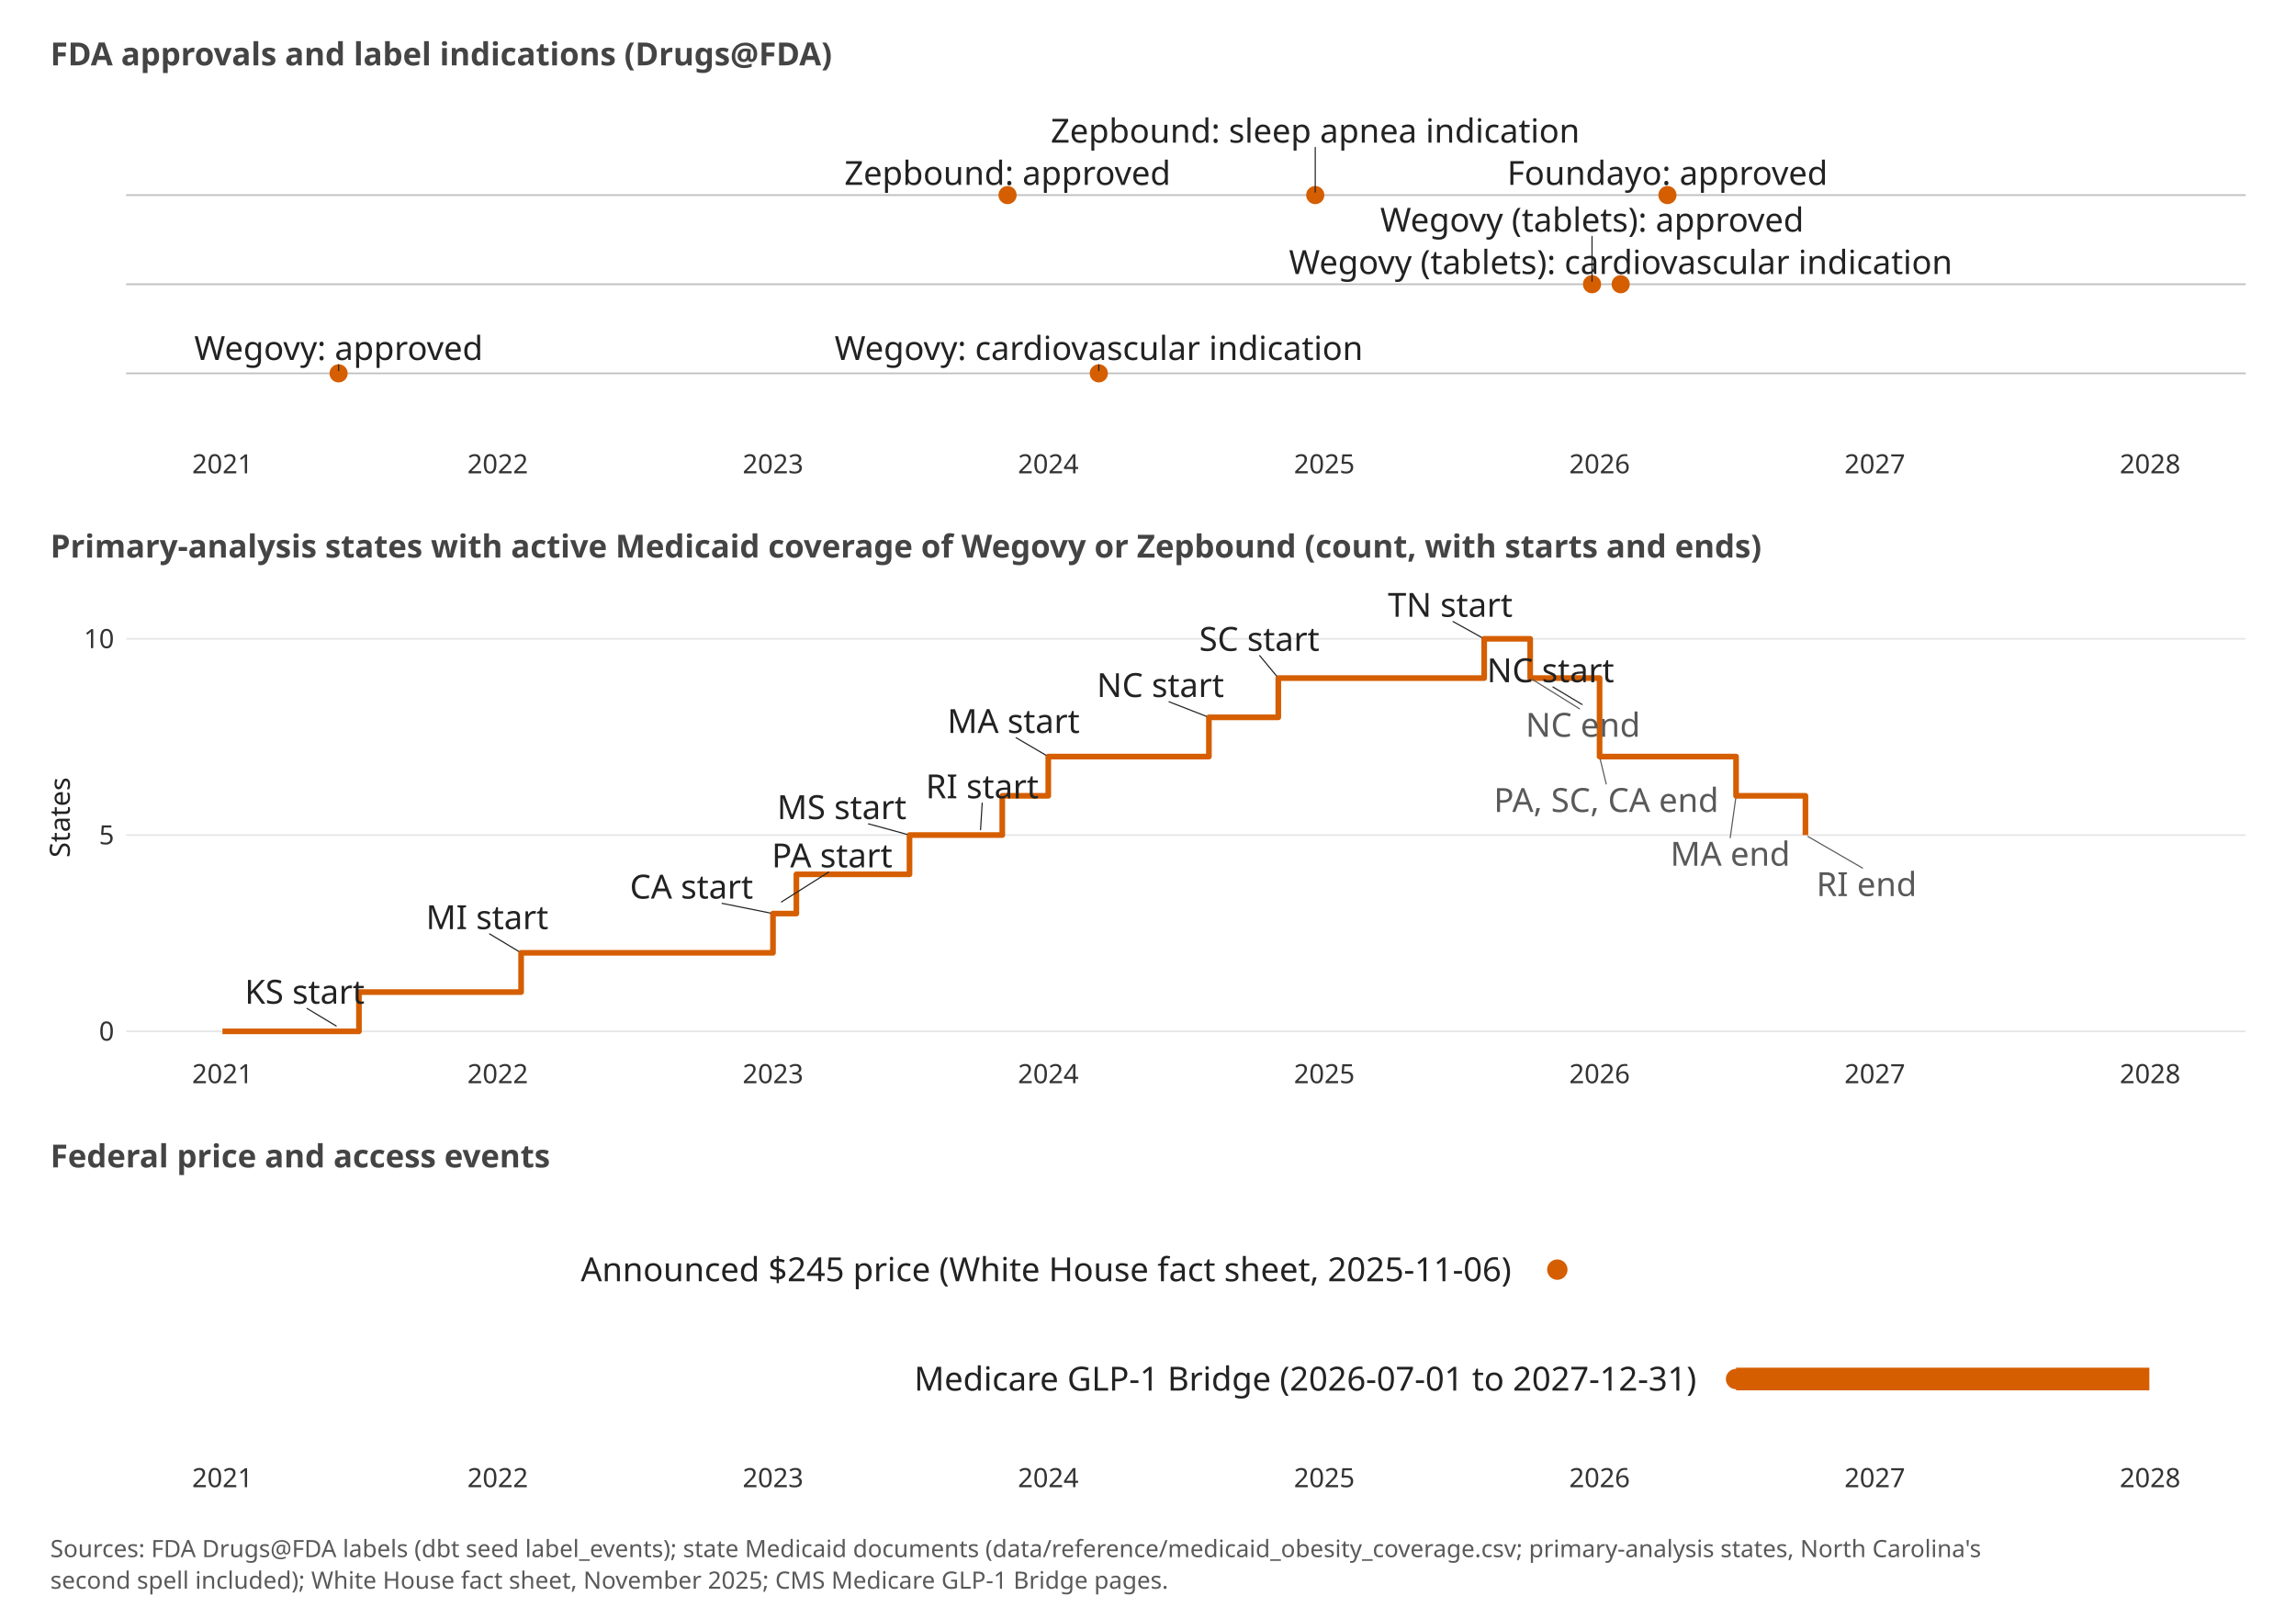
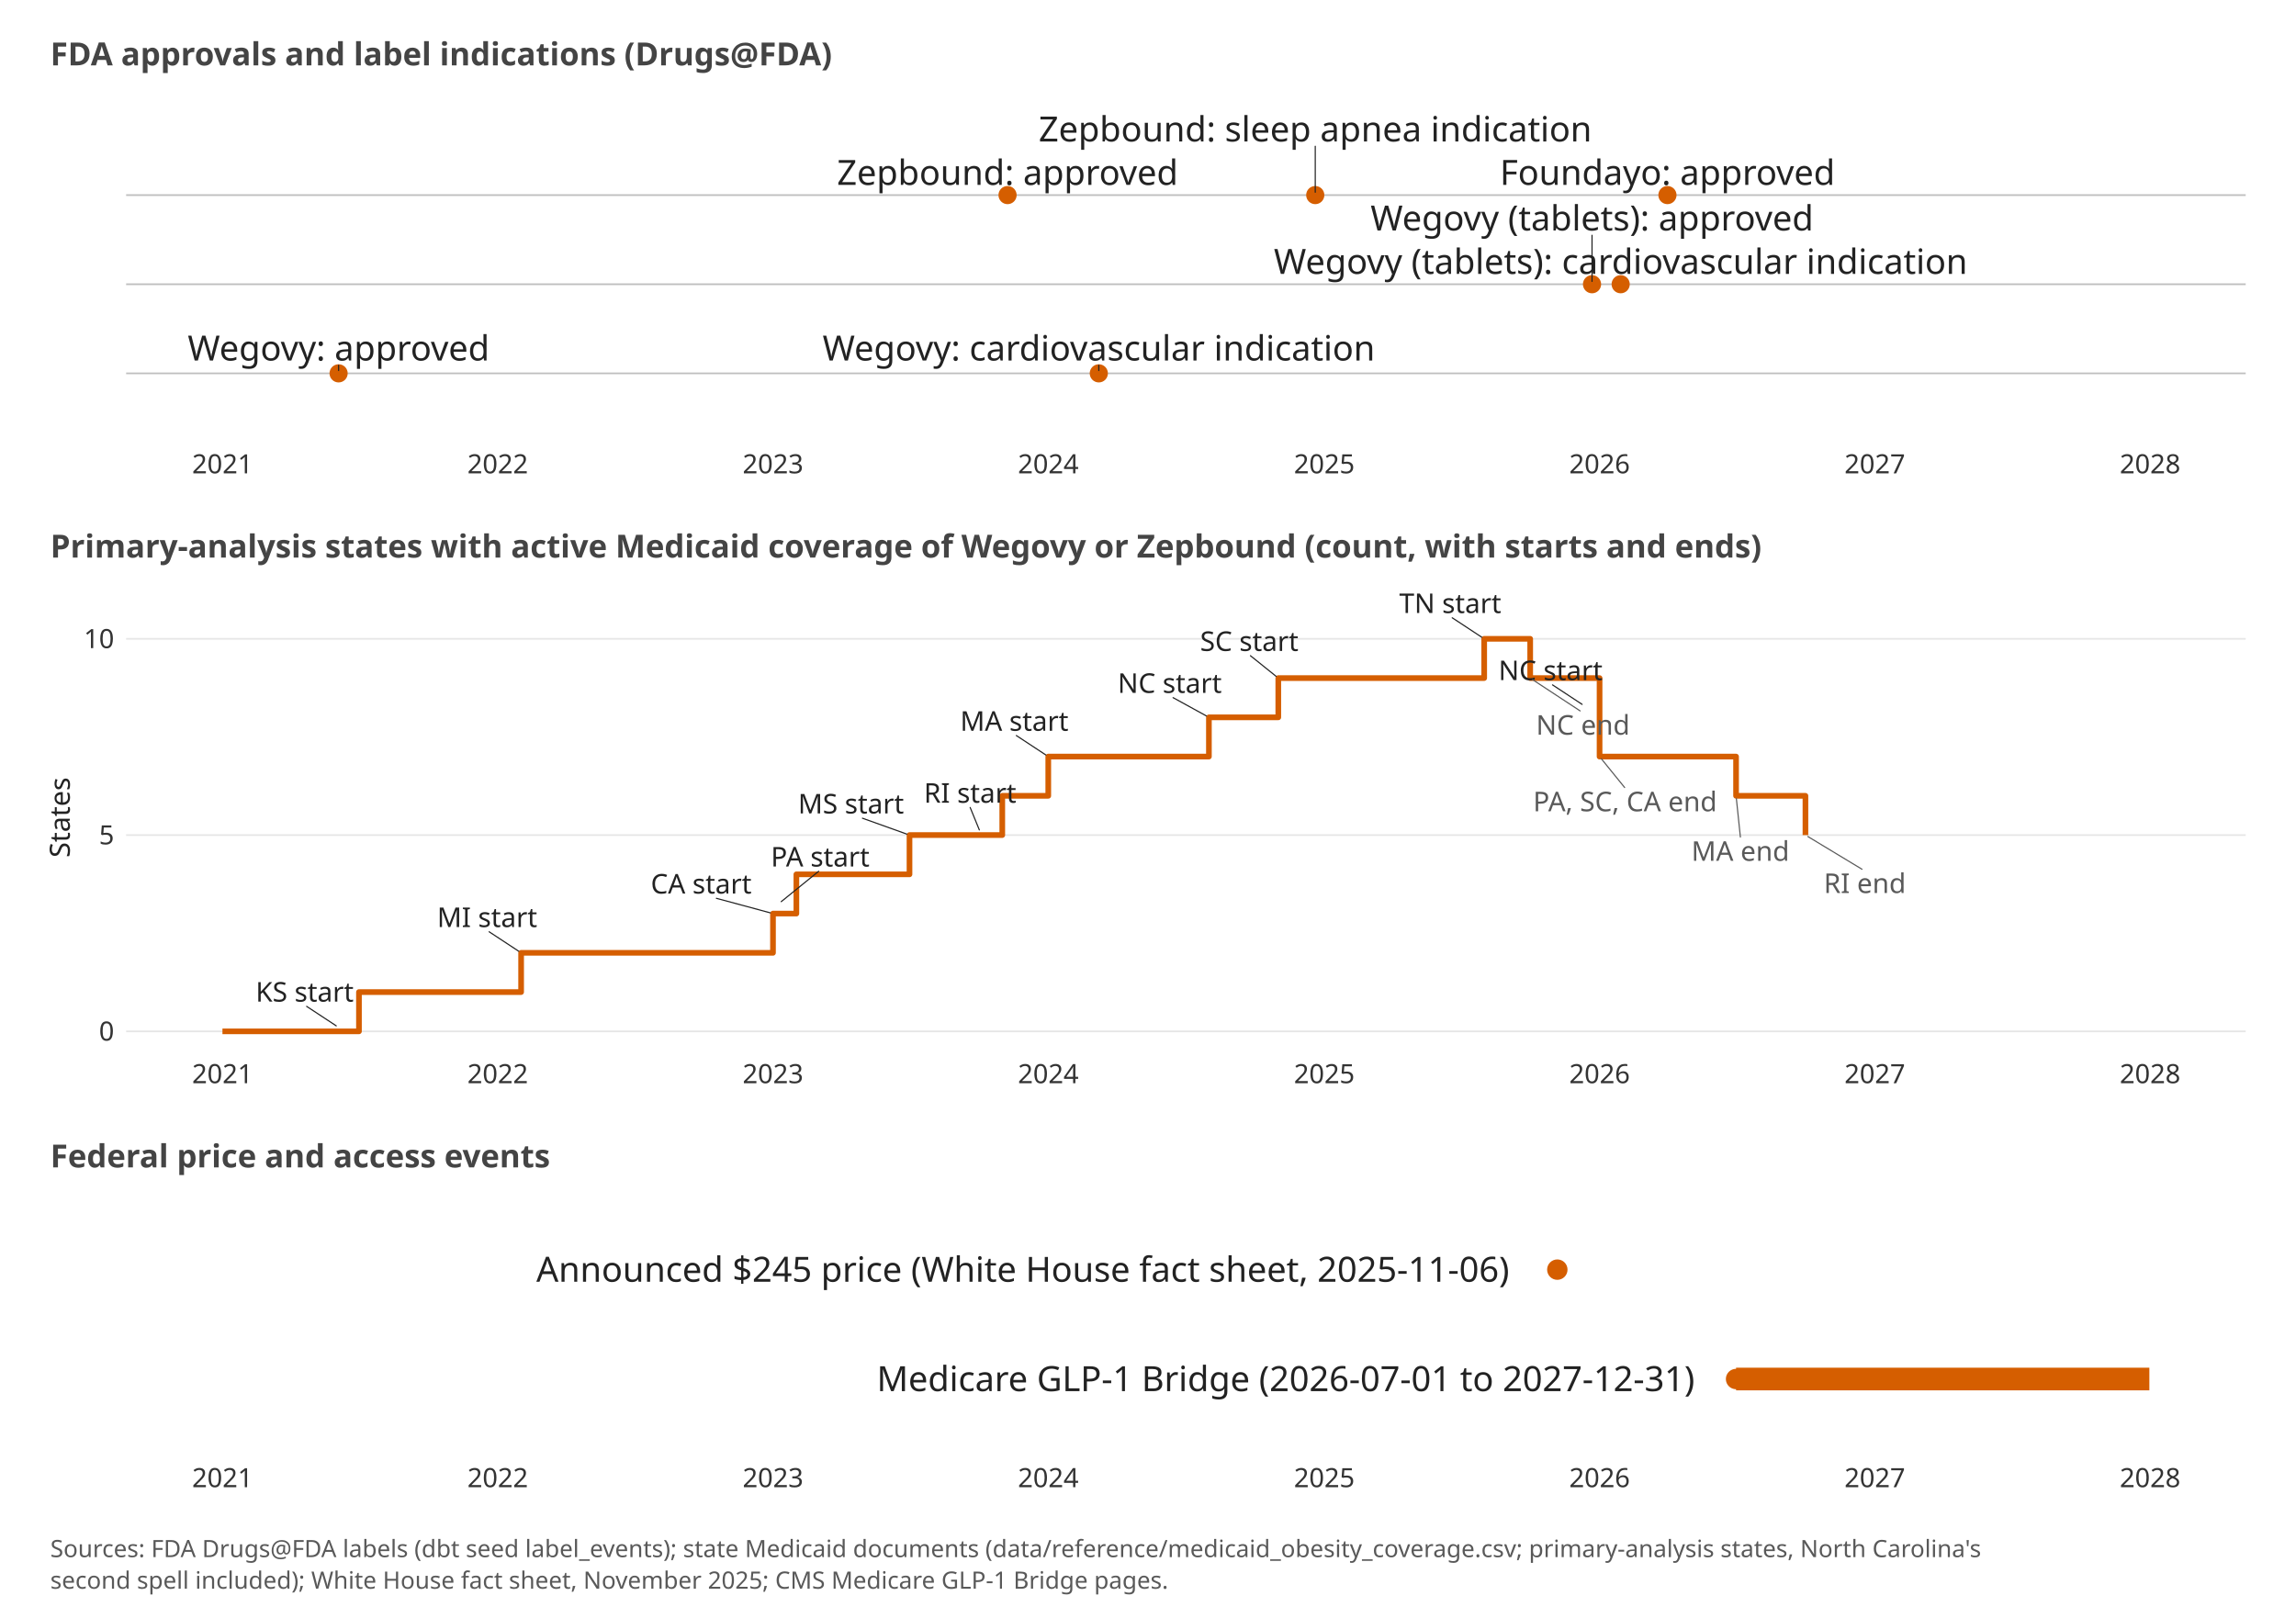
<svg xmlns="http://www.w3.org/2000/svg" width="864.00pt" height="604.80pt" viewBox="0 0 864.00 604.80">
  <g class="svglite">
    <defs>
      <style type="text/css">
    .svglite line, .svglite polyline, .svglite polygon, .svglite path, .svglite rect, .svglite circle {
      fill: none;
      stroke: #000000;
      stroke-linecap: round;
      stroke-linejoin: round;
      stroke-miterlimit: 10.00;
    }
    .svglite text {
      white-space: pre;
    }
    .svglite g.glyphgroup path {
      fill: inherit;
      stroke: none;
    }
  </style>
    </defs>
    <rect width="100%" height="100%" style="stroke: none; fill: #FFFFFF;" />
    <defs>
      <clipPath id="cpMC4wMHw4NjQuMDB8MC4wMHw2MDQuODA=">
        <rect x="0.00" y="0.00" width="864.00" height="604.80" />
      </clipPath>
    </defs>
    <g clip-path="url(#cpMC4wMHw4NjQuMDB8MC4wMHw2MDQuODA=)">
      <rect x="0.00" y="-0" width="864.00" height="604.80" style="stroke-width: 0.97; stroke: none; fill: #FFFFFF;" />
    </g>
    <defs>
      <clipPath id="cpNDcuNDZ8ODQ1LjA3fDMzLjg0fDU0OC4yMw==">
        <rect x="47.46" y="33.84" width="797.61" height="514.39" />
      </clipPath>
    </defs>
    <g clip-path="url(#cpNDcuNDZ8ODQ1LjA3fDMzLjg0fDU0OC4yMw==)">
</g>
    <g clip-path="url(#cpMC4wMHw4NjQuMDB8MC4wMHw2MDQuODA=)">
</g>
    <defs>
      <clipPath id="cpNC45OHw4NTkuMDJ8NC45OHwxOTAuMjI=">
        <rect x="4.98" y="4.98" width="854.04" height="185.24" />
      </clipPath>
    </defs>
    <g clip-path="url(#cpNC45OHw4NTkuMDJ8NC45OHwxOTAuMjI=)">
      <rect x="4.98" y="4.98" width="854.04" height="185.24" style="stroke-width: 0.97; stroke: none; fill: #FFFFFF;" />
    </g>
    <g clip-path="url(#cpMC4wMHw4NjQuMDB8MC4wMHw2MDQuODA=)">
</g>
    <defs>
      <clipPath id="cpNC45OHw4NTkuMDJ8MTkwLjIyfDQxOS43NA==">
        <rect x="4.98" y="190.22" width="854.04" height="229.52" />
      </clipPath>
    </defs>
    <g clip-path="url(#cpNC45OHw4NTkuMDJ8MTkwLjIyfDQxOS43NA==)">
      <rect x="4.98" y="190.22" width="854.04" height="229.52" style="stroke-width: 0.97; stroke: none; fill: #FFFFFF;" />
    </g>
    <g clip-path="url(#cpMC4wMHw4NjQuMDB8MC4wMHw2MDQuODA=)">
</g>
    <defs>
      <clipPath id="cpNC45OHw4NTkuMDJ8NDE5Ljc0fDU3MS43Nw==">
        <rect x="4.98" y="419.74" width="854.04" height="152.03" />
      </clipPath>
    </defs>
    <g clip-path="url(#cpNC45OHw4NTkuMDJ8NDE5Ljc0fDU3MS43Nw==)">
      <rect x="4.98" y="419.74" width="854.04" height="152.03" style="stroke-width: 0.97; stroke: none; fill: #FFFFFF;" />
    </g>
    <g clip-path="url(#cpMC4wMHw4NjQuMDB8MC4wMHw2MDQuODA=)">
</g>
    <defs>
      <clipPath id="cpNDcuNDZ8ODQ1LjA3fDMzLjg0fDE2Ni42OA==">
        <rect x="47.46" y="33.84" width="797.61" height="132.84" />
      </clipPath>
    </defs>
    <g clip-path="url(#cpNDcuNDZ8ODQ1LjA3fDMzLjg0fDE2Ni42OA==)">
      <line x1="47.46" y1="140.51" x2="845.07" y2="140.51" style="stroke-width: 0.64; stroke: #BFBFBF; stroke-linecap: butt;" />
      <line x1="47.46" y1="106.97" x2="845.07" y2="106.97" style="stroke-width: 0.64; stroke: #BFBFBF; stroke-linecap: butt;" />
      <line x1="47.46" y1="73.42" x2="845.07" y2="73.42" style="stroke-width: 0.64; stroke: #BFBFBF; stroke-linecap: butt;" />
      <circle cx="627.47" cy="73.42" r="3.10" style="stroke-width: 0.64; stroke: #D55E00; fill: #D55E00;" />
      <circle cx="127.42" cy="140.51" r="3.10" style="stroke-width: 0.64; stroke: #D55E00; fill: #D55E00;" />
      <circle cx="413.49" cy="140.51" r="3.10" style="stroke-width: 0.64; stroke: #D55E00; fill: #D55E00;" />
      <circle cx="599.09" cy="106.97" r="3.10" style="stroke-width: 0.64; stroke: #D55E00; fill: #D55E00;" />
      <circle cx="609.87" cy="106.97" r="3.10" style="stroke-width: 0.64; stroke: #D55E00; fill: #D55E00;" />
      <circle cx="379.15" cy="73.42" r="3.10" style="stroke-width: 0.64; stroke: #D55E00; fill: #D55E00;" />
      <circle cx="494.94" cy="73.42" r="3.10" style="stroke-width: 0.64; stroke: #D55E00; fill: #D55E00;" />
-       <line x1="127.42" y1="137.28" x2="127.42" y2="139.44" style="stroke-width: 0.43; stroke: #222222;" />
-       <line x1="413.49" y1="137.28" x2="413.49" y2="139.44" style="stroke-width: 0.43; stroke: #222222;" />
-       <line x1="599.09" y1="88.99" x2="599.09" y2="105.90" style="stroke-width: 0.43; stroke: #222222;" />
-       <line x1="494.94" y1="55.48" x2="494.94" y2="72.35" style="stroke-width: 0.43; stroke: #222222;" />
-       <text x="627.47" y="69.58" text-anchor="middle" style="font-size: 12.52px;fill: #222222; font-family: &quot;IBM Plex Sans&quot;;" textLength="114.50px" lengthAdjust="spacingAndGlyphs">Foundayo: approved</text>
-       <text x="127.42" y="135.48" text-anchor="middle" style="font-size: 12.52px;fill: #222222; font-family: &quot;IBM Plex Sans&quot;;" textLength="103.19px" lengthAdjust="spacingAndGlyphs">Wegovy: approved</text>
-       <text x="413.49" y="135.48" text-anchor="middle" style="font-size: 12.52px;fill: #222222; font-family: &quot;IBM Plex Sans&quot;;" textLength="190.25px" lengthAdjust="spacingAndGlyphs">Wegovy: cardiovascular indication</text>
-       <text x="599.09" y="87.19" text-anchor="middle" style="font-size: 12.52px;fill: #222222; font-family: &quot;IBM Plex Sans&quot;;" textLength="153.62px" lengthAdjust="spacingAndGlyphs">Wegovy (tablets): approved</text>
-       <text x="609.87" y="103.12" text-anchor="middle" style="font-size: 12.52px;fill: #222222; font-family: &quot;IBM Plex Sans&quot;;" textLength="240.69px" lengthAdjust="spacingAndGlyphs">Wegovy (tablets): cardiovascular indication</text>
-       <text x="379.15" y="69.59" text-anchor="middle" style="font-size: 12.52px;fill: #222222; font-family: &quot;IBM Plex Sans&quot;;" textLength="116.59px" lengthAdjust="spacingAndGlyphs">Zepbound: approved</text>
-       <text x="494.94" y="53.68" text-anchor="middle" style="font-size: 12.52px;fill: #222222; font-family: &quot;IBM Plex Sans&quot;;" textLength="190.02px" lengthAdjust="spacingAndGlyphs">Zepbound: sleep apnea indication</text>
+       <line x1="127.42" y1="137.48" x2="127.42" y2="139.44" style="stroke-width: 0.43; stroke: #222222;" />
+       <line x1="413.49" y1="137.48" x2="413.49" y2="139.44" style="stroke-width: 0.43; stroke: #222222;" />
+       <line x1="599.09" y1="88.54" x2="599.09" y2="105.90" style="stroke-width: 0.43; stroke: #222222;" />
+       <line x1="494.94" y1="55.04" x2="494.94" y2="72.35" style="stroke-width: 0.43; stroke: #222222;" />
+       <text x="627.47" y="69.58" text-anchor="middle" style="font-size: 13.09px;fill: #222222; font-family: &quot;IBM Plex Sans&quot;;" textLength="119.55px" lengthAdjust="spacingAndGlyphs">Foundayo: approved</text>
+       <text x="127.42" y="135.68" text-anchor="middle" style="font-size: 13.09px;fill: #222222; font-family: &quot;IBM Plex Sans&quot;;" textLength="107.75px" lengthAdjust="spacingAndGlyphs">Wegovy: approved</text>
+       <text x="413.49" y="135.68" text-anchor="middle" style="font-size: 13.09px;fill: #222222; font-family: &quot;IBM Plex Sans&quot;;" textLength="198.72px" lengthAdjust="spacingAndGlyphs">Wegovy: cardiovascular indication</text>
+       <text x="599.09" y="86.74" text-anchor="middle" style="font-size: 13.09px;fill: #222222; font-family: &quot;IBM Plex Sans&quot;;" textLength="160.47px" lengthAdjust="spacingAndGlyphs">Wegovy (tablets): approved</text>
+       <text x="609.87" y="103.08" text-anchor="middle" style="font-size: 13.09px;fill: #222222; font-family: &quot;IBM Plex Sans&quot;;" textLength="251.44px" lengthAdjust="spacingAndGlyphs">Wegovy (tablets): cardiovascular indication</text>
+       <text x="379.15" y="69.59" text-anchor="middle" style="font-size: 13.09px;fill: #222222; font-family: &quot;IBM Plex Sans&quot;;" textLength="121.70px" lengthAdjust="spacingAndGlyphs">Zepbound: approved</text>
+       <text x="494.94" y="53.24" text-anchor="middle" style="font-size: 13.09px;fill: #222222; font-family: &quot;IBM Plex Sans&quot;;" textLength="198.45px" lengthAdjust="spacingAndGlyphs">Zepbound: sleep apnea indication</text>
    </g>
    <g clip-path="url(#cpMC4wMHw4NjQuMDB8MC4wMHw2MDQuODA=)">
      <text x="83.71" y="178.14" text-anchor="middle" style="font-size: 10.00px;fill: #333333; font-family: &quot;IBM Plex Sans&quot;;" textLength="24.00px" lengthAdjust="spacingAndGlyphs">2021</text>
      <text x="187.30" y="178.14" text-anchor="middle" style="font-size: 10.00px;fill: #333333; font-family: &quot;IBM Plex Sans&quot;;" textLength="24.00px" lengthAdjust="spacingAndGlyphs">2022</text>
      <text x="290.88" y="178.14" text-anchor="middle" style="font-size: 10.00px;fill: #333333; font-family: &quot;IBM Plex Sans&quot;;" textLength="24.00px" lengthAdjust="spacingAndGlyphs">2023</text>
      <text x="394.47" y="178.14" text-anchor="middle" style="font-size: 10.00px;fill: #333333; font-family: &quot;IBM Plex Sans&quot;;" textLength="24.00px" lengthAdjust="spacingAndGlyphs">2024</text>
      <text x="498.34" y="178.14" text-anchor="middle" style="font-size: 10.00px;fill: #333333; font-family: &quot;IBM Plex Sans&quot;;" textLength="24.00px" lengthAdjust="spacingAndGlyphs">2025</text>
      <text x="601.93" y="178.14" text-anchor="middle" style="font-size: 10.00px;fill: #333333; font-family: &quot;IBM Plex Sans&quot;;" textLength="24.00px" lengthAdjust="spacingAndGlyphs">2026</text>
      <text x="705.51" y="178.14" text-anchor="middle" style="font-size: 10.00px;fill: #333333; font-family: &quot;IBM Plex Sans&quot;;" textLength="24.00px" lengthAdjust="spacingAndGlyphs">2027</text>
      <text x="809.10" y="178.14" text-anchor="middle" style="font-size: 10.00px;fill: #333333; font-family: &quot;IBM Plex Sans&quot;;" textLength="24.00px" lengthAdjust="spacingAndGlyphs">2028</text>
      <text x="18.93" y="24.60" style="font-size: 12.00px; font-weight: 600;fill: #444444; font-family: &quot;IBM Plex Sans&quot;;" textLength="276.12px" lengthAdjust="spacingAndGlyphs">FDA approvals and label indications (Drugs@FDA)</text>
    </g>
    <defs>
      <clipPath id="cpNDcuNDZ8ODQ1LjA3fDIxOS4wOHwzOTYuMjA=">
        <rect x="47.46" y="219.08" width="797.61" height="177.12" />
      </clipPath>
    </defs>
    <g clip-path="url(#cpNDcuNDZ8ODQ1LjA3fDIxOS4wOHwzOTYuMjA=)">
      <polyline points="47.46,388.15 845.07,388.15 " style="stroke-width: 0.64; stroke: #E6E6E6; stroke-linecap: butt;" />
      <polyline points="47.46,314.28 845.07,314.28 " style="stroke-width: 0.64; stroke: #E6E6E6; stroke-linecap: butt;" />
      <polyline points="47.46,240.42 845.07,240.42 " style="stroke-width: 0.64; stroke: #E6E6E6; stroke-linecap: butt;" />
      <polyline points="83.71,388.15 92.51,388.15 92.51,388.15 100.46,388.15 100.46,388.15 109.25,388.15 109.25,388.15 117.77,388.15 117.77,388.15 126.57,388.15 126.57,388.15 135.08,388.15 135.08,373.37 143.88,373.37 143.88,373.37 152.68,373.37 152.68,373.37 161.19,373.37 161.19,373.37 169.99,373.37 169.99,373.37 178.50,373.37 178.50,373.37 187.30,373.37 187.30,373.37 196.10,373.37 196.10,358.60 204.04,358.60 204.04,358.60 212.84,358.60 212.84,358.60 221.35,358.60 221.35,358.60 230.15,358.60 230.15,358.60 238.67,358.60 238.67,358.60 247.46,358.60 247.46,358.60 256.26,358.60 256.26,358.60 264.78,358.60 264.78,358.60 273.57,358.60 273.57,358.60 282.09,358.60 282.09,358.60 290.88,358.60 290.88,343.83 299.68,343.83 299.68,329.06 307.63,329.06 307.63,329.06 316.43,329.06 316.43,329.06 324.94,329.06 324.94,329.06 333.74,329.06 333.74,329.06 342.25,329.06 342.25,314.28 351.05,314.28 351.05,314.28 359.85,314.28 359.85,314.28 368.36,314.28 368.36,314.28 377.16,314.28 377.16,299.51 385.67,299.51 385.67,299.51 394.47,299.51 394.47,284.74 403.27,284.74 403.27,284.74 411.50,284.74 411.50,284.74 420.30,284.74 420.30,284.74 428.81,284.74 428.81,284.74 437.61,284.74 437.61,284.74 446.12,284.74 446.12,284.74 454.92,284.74 454.92,269.97 463.72,269.97 463.72,269.97 472.23,269.97 472.23,269.97 481.03,269.97 481.03,255.20 489.54,255.20 489.54,255.20 498.34,255.20 498.34,255.20 507.14,255.20 507.14,255.20 515.09,255.20 515.09,255.20 523.88,255.20 523.88,255.20 532.40,255.20 532.40,255.20 541.19,255.20 541.19,255.20 549.71,255.20 549.71,255.20 558.51,255.20 558.51,240.42 567.30,240.42 567.30,240.42 575.82,240.42 575.82,255.20 584.62,255.20 584.62,255.20 593.13,255.20 593.13,255.20 601.93,255.20 601.93,284.74 610.72,284.74 610.72,284.74 618.67,284.74 618.67,284.74 627.47,284.74 627.47,284.74 635.98,284.74 635.98,284.74 644.78,284.74 644.78,284.74 653.29,284.74 653.29,299.51 662.09,299.51 662.09,299.51 670.89,299.51 670.89,299.51 679.40,299.51 679.40,314.28 " style="stroke-width: 2.13; stroke: #D55E00; stroke-linecap: butt;" />
-       <line x1="115.55" y1="379.54" x2="126.50" y2="386.12" style="stroke-width: 0.43; stroke: #222222;" />
-       <line x1="184.23" y1="351.47" x2="195.18" y2="358.05" style="stroke-width: 0.43; stroke: #222222;" />
-       <line x1="271.73" y1="339.98" x2="289.84" y2="343.62" style="stroke-width: 0.43; stroke: #222222;" />
-       <line x1="311.84" y1="328.23" x2="294.06" y2="339.45" style="stroke-width: 0.43; stroke: #222222;" />
-       <line x1="326.83" y1="310.06" x2="341.22" y2="314.00" style="stroke-width: 0.43; stroke: #222222;" />
-       <line x1="369.61" y1="302.23" x2="368.99" y2="312.27" style="stroke-width: 0.43; stroke: #222222;" />
-       <line x1="382.37" y1="277.65" x2="393.55" y2="284.20" style="stroke-width: 0.43; stroke: #222222;" />
-       <line x1="439.92" y1="264.12" x2="453.93" y2="269.58" style="stroke-width: 0.43; stroke: #222222;" />
-       <line x1="474.03" y1="246.75" x2="480.35" y2="254.37" style="stroke-width: 0.43; stroke: #222222;" />
-       <line x1="546.80" y1="233.93" x2="557.57" y2="239.91" style="stroke-width: 0.43; stroke: #222222;" />
-       <line x1="584.39" y1="258.55" x2="595.34" y2="265.13" style="stroke-width: 0.43; stroke: #222222;" />
-       <text x="114.65" y="377.74" text-anchor="middle" style="font-size: 12.52px;fill: #222222; font-family: &quot;IBM Plex Sans&quot;;" textLength="44.20px" lengthAdjust="spacingAndGlyphs">KS start</text>
-       <text x="183.33" y="349.67" text-anchor="middle" style="font-size: 12.52px;fill: #222222; font-family: &quot;IBM Plex Sans&quot;;" textLength="44.22px" lengthAdjust="spacingAndGlyphs">MI start</text>
-       <text x="260.22" y="338.18" text-anchor="middle" style="font-size: 12.52px;fill: #222222; font-family: &quot;IBM Plex Sans&quot;;" textLength="44.84px" lengthAdjust="spacingAndGlyphs">CA start</text>
-       <text x="313.11" y="326.43" text-anchor="middle" style="font-size: 12.52px;fill: #222222; font-family: &quot;IBM Plex Sans&quot;;" textLength="44.09px" lengthAdjust="spacingAndGlyphs">PA start</text>
-       <text x="316.77" y="308.26" text-anchor="middle" style="font-size: 12.52px;fill: #222222; font-family: &quot;IBM Plex Sans&quot;;" textLength="46.48px" lengthAdjust="spacingAndGlyphs">MS start</text>
-       <text x="369.61" y="300.43" text-anchor="middle" style="font-size: 12.52px;fill: #222222; font-family: &quot;IBM Plex Sans&quot;;" textLength="42.08px" lengthAdjust="spacingAndGlyphs">RI start</text>
-       <text x="381.40" y="275.85" text-anchor="middle" style="font-size: 12.52px;fill: #222222; font-family: &quot;IBM Plex Sans&quot;;" textLength="47.23px" lengthAdjust="spacingAndGlyphs">MA start</text>
-       <text x="436.67" y="262.32" text-anchor="middle" style="font-size: 12.52px;fill: #222222; font-family: &quot;IBM Plex Sans&quot;;" textLength="45.67px" lengthAdjust="spacingAndGlyphs">NC start</text>
-       <text x="473.90" y="244.95" text-anchor="middle" style="font-size: 12.52px;fill: #222222; font-family: &quot;IBM Plex Sans&quot;;" textLength="44.09px" lengthAdjust="spacingAndGlyphs">SC start</text>
-       <text x="545.74" y="232.13" text-anchor="middle" style="font-size: 12.52px;fill: #222222; font-family: &quot;IBM Plex Sans&quot;;" textLength="45.06px" lengthAdjust="spacingAndGlyphs">TN start</text>
-       <text x="583.48" y="256.75" text-anchor="middle" style="font-size: 12.52px;fill: #222222; font-family: &quot;IBM Plex Sans&quot;;" textLength="45.67px" lengthAdjust="spacingAndGlyphs">NC start</text>
-       <line x1="594.38" y1="266.76" x2="576.72" y2="255.76" style="stroke-width: 0.43; stroke: #595959;" />
-       <line x1="604.43" y1="295.05" x2="602.18" y2="285.78" style="stroke-width: 0.43; stroke: #595959;" />
-       <line x1="651.10" y1="315.27" x2="653.15" y2="300.57" style="stroke-width: 0.43; stroke: #595959;" />
-       <line x1="700.88" y1="326.70" x2="680.33" y2="314.82" style="stroke-width: 0.43; stroke: #595959;" />
-       <text x="595.68" y="277.29" text-anchor="middle" style="font-size: 12.52px;fill: #595959; font-family: &quot;IBM Plex Sans&quot;;" textLength="40.81px" lengthAdjust="spacingAndGlyphs">NC end</text>
-       <text x="604.43" y="305.58" text-anchor="middle" style="font-size: 12.52px;fill: #595959; font-family: &quot;IBM Plex Sans&quot;;" textLength="82.95px" lengthAdjust="spacingAndGlyphs">PA, SC, CA end</text>
-       <text x="651.10" y="325.81" text-anchor="middle" style="font-size: 12.52px;fill: #595959; font-family: &quot;IBM Plex Sans&quot;;" textLength="42.38px" lengthAdjust="spacingAndGlyphs">MA end</text>
-       <text x="702.40" y="337.23" text-anchor="middle" style="font-size: 12.52px;fill: #595959; font-family: &quot;IBM Plex Sans&quot;;" textLength="37.22px" lengthAdjust="spacingAndGlyphs">RI end</text>
+       <line x1="115.39" y1="378.75" x2="126.53" y2="386.08" style="stroke-width: 0.43; stroke: #222222;" />
+       <line x1="184.07" y1="350.68" x2="195.21" y2="358.01" style="stroke-width: 0.43; stroke: #222222;" />
+       <line x1="269.58" y1="338.08" x2="289.85" y2="343.55" style="stroke-width: 0.43; stroke: #222222;" />
+       <line x1="308.07" y1="327.91" x2="293.98" y2="339.34" style="stroke-width: 0.43; stroke: #222222;" />
+       <line x1="324.55" y1="307.94" x2="341.25" y2="313.92" style="stroke-width: 0.43; stroke: #222222;" />
+       <line x1="365.08" y1="303.90" x2="368.53" y2="312.34" style="stroke-width: 0.43; stroke: #222222;" />
+       <line x1="382.45" y1="276.82" x2="393.58" y2="284.15" style="stroke-width: 0.43; stroke: #222222;" />
+       <line x1="441.44" y1="262.56" x2="453.98" y2="269.45" style="stroke-width: 0.43; stroke: #222222;" />
+       <line x1="470.55" y1="246.78" x2="480.20" y2="254.53" style="stroke-width: 0.43; stroke: #222222;" />
+       <line x1="546.48" y1="232.50" x2="557.62" y2="239.84" style="stroke-width: 0.43; stroke: #222222;" />
+       <line x1="584.23" y1="257.76" x2="595.36" y2="265.09" style="stroke-width: 0.43; stroke: #222222;" />
+       <text x="114.65" y="376.95" text-anchor="middle" style="font-size: 10.24px;fill: #222222; font-family: &quot;IBM Plex Sans&quot;;" textLength="36.17px" lengthAdjust="spacingAndGlyphs">KS start</text>
+       <text x="183.33" y="348.88" text-anchor="middle" style="font-size: 10.24px;fill: #222222; font-family: &quot;IBM Plex Sans&quot;;" textLength="36.19px" lengthAdjust="spacingAndGlyphs">MI start</text>
+       <text x="263.86" y="336.28" text-anchor="middle" style="font-size: 10.24px;fill: #222222; font-family: &quot;IBM Plex Sans&quot;;" textLength="36.70px" lengthAdjust="spacingAndGlyphs">CA start</text>
+       <text x="308.66" y="326.11" text-anchor="middle" style="font-size: 10.24px;fill: #222222; font-family: &quot;IBM Plex Sans&quot;;" textLength="36.09px" lengthAdjust="spacingAndGlyphs">PA start</text>
+       <text x="320.24" y="306.14" text-anchor="middle" style="font-size: 10.24px;fill: #222222; font-family: &quot;IBM Plex Sans&quot;;" textLength="38.05px" lengthAdjust="spacingAndGlyphs">MS start</text>
+       <text x="365.06" y="302.10" text-anchor="middle" style="font-size: 10.24px;fill: #222222; font-family: &quot;IBM Plex Sans&quot;;" textLength="34.42px" lengthAdjust="spacingAndGlyphs">RI start</text>
+       <text x="381.70" y="275.02" text-anchor="middle" style="font-size: 10.24px;fill: #222222; font-family: &quot;IBM Plex Sans&quot;;" textLength="38.66px" lengthAdjust="spacingAndGlyphs">MA start</text>
+       <text x="440.18" y="260.76" text-anchor="middle" style="font-size: 10.24px;fill: #222222; font-family: &quot;IBM Plex Sans&quot;;" textLength="37.38px" lengthAdjust="spacingAndGlyphs">NC start</text>
+       <text x="470.12" y="244.98" text-anchor="middle" style="font-size: 10.24px;fill: #222222; font-family: &quot;IBM Plex Sans&quot;;" textLength="36.09px" lengthAdjust="spacingAndGlyphs">SC start</text>
+       <text x="545.74" y="230.70" text-anchor="middle" style="font-size: 10.24px;fill: #222222; font-family: &quot;IBM Plex Sans&quot;;" textLength="36.88px" lengthAdjust="spacingAndGlyphs">TN start</text>
+       <text x="583.48" y="255.96" text-anchor="middle" style="font-size: 10.24px;fill: #222222; font-family: &quot;IBM Plex Sans&quot;;" textLength="37.38px" lengthAdjust="spacingAndGlyphs">NC start</text>
+       <line x1="594.61" y1="267.55" x2="576.71" y2="255.78" style="stroke-width: 0.43; stroke: #595959;" />
+       <line x1="611.36" y1="296.38" x2="602.60" y2="285.57" style="stroke-width: 0.43; stroke: #595959;" />
+       <line x1="654.92" y1="315.03" x2="653.41" y2="300.57" style="stroke-width: 0.43; stroke: #595959;" />
+       <line x1="700.68" y1="327.14" x2="680.32" y2="314.84" style="stroke-width: 0.43; stroke: #595959;" />
+       <text x="595.68" y="276.49" text-anchor="middle" style="font-size: 10.24px;fill: #595959; font-family: &quot;IBM Plex Sans&quot;;" textLength="33.39px" lengthAdjust="spacingAndGlyphs">NC end</text>
+       <text x="611.52" y="305.32" text-anchor="middle" style="font-size: 10.24px;fill: #595959; font-family: &quot;IBM Plex Sans&quot;;" textLength="67.91px" lengthAdjust="spacingAndGlyphs">PA, SC, CA end</text>
+       <text x="654.92" y="323.97" text-anchor="middle" style="font-size: 10.24px;fill: #595959; font-family: &quot;IBM Plex Sans&quot;;" textLength="34.67px" lengthAdjust="spacingAndGlyphs">MA end</text>
+       <text x="701.75" y="336.08" text-anchor="middle" style="font-size: 10.24px;fill: #595959; font-family: &quot;IBM Plex Sans&quot;;" textLength="30.44px" lengthAdjust="spacingAndGlyphs">RI end</text>
    </g>
    <g clip-path="url(#cpMC4wMHw4NjQuMDB8MC4wMHw2MDQuODA=)">
      <text x="42.97" y="391.64" text-anchor="end" style="font-size: 10.00px;fill: #333333; font-family: &quot;IBM Plex Sans&quot;;" textLength="6.00px" lengthAdjust="spacingAndGlyphs">0</text>
      <text x="42.97" y="317.78" text-anchor="end" style="font-size: 10.00px;fill: #333333; font-family: &quot;IBM Plex Sans&quot;;" textLength="6.00px" lengthAdjust="spacingAndGlyphs">5</text>
      <text x="42.97" y="243.92" text-anchor="end" style="font-size: 10.00px;fill: #333333; font-family: &quot;IBM Plex Sans&quot;;" textLength="12.00px" lengthAdjust="spacingAndGlyphs">10</text>
      <text x="83.71" y="407.66" text-anchor="middle" style="font-size: 10.00px;fill: #333333; font-family: &quot;IBM Plex Sans&quot;;" textLength="24.00px" lengthAdjust="spacingAndGlyphs">2021</text>
      <text x="187.30" y="407.66" text-anchor="middle" style="font-size: 10.00px;fill: #333333; font-family: &quot;IBM Plex Sans&quot;;" textLength="24.00px" lengthAdjust="spacingAndGlyphs">2022</text>
      <text x="290.88" y="407.66" text-anchor="middle" style="font-size: 10.00px;fill: #333333; font-family: &quot;IBM Plex Sans&quot;;" textLength="24.00px" lengthAdjust="spacingAndGlyphs">2023</text>
      <text x="394.47" y="407.66" text-anchor="middle" style="font-size: 10.00px;fill: #333333; font-family: &quot;IBM Plex Sans&quot;;" textLength="24.00px" lengthAdjust="spacingAndGlyphs">2024</text>
      <text x="498.34" y="407.66" text-anchor="middle" style="font-size: 10.00px;fill: #333333; font-family: &quot;IBM Plex Sans&quot;;" textLength="24.00px" lengthAdjust="spacingAndGlyphs">2025</text>
      <text x="601.93" y="407.66" text-anchor="middle" style="font-size: 10.00px;fill: #333333; font-family: &quot;IBM Plex Sans&quot;;" textLength="24.00px" lengthAdjust="spacingAndGlyphs">2026</text>
      <text x="705.51" y="407.66" text-anchor="middle" style="font-size: 10.00px;fill: #333333; font-family: &quot;IBM Plex Sans&quot;;" textLength="24.00px" lengthAdjust="spacingAndGlyphs">2027</text>
      <text x="809.10" y="407.66" text-anchor="middle" style="font-size: 10.00px;fill: #333333; font-family: &quot;IBM Plex Sans&quot;;" textLength="24.00px" lengthAdjust="spacingAndGlyphs">2028</text>
      <text transform="translate(26.26,307.64) rotate(-90)" text-anchor="middle" style="font-size: 10.50px;fill: #222222; font-family: &quot;IBM Plex Sans&quot;;" textLength="29.91px" lengthAdjust="spacingAndGlyphs">States</text>
      <text x="18.93" y="209.84" style="font-size: 12.00px; font-weight: 600;fill: #444444; font-family: &quot;IBM Plex Sans&quot;;" textLength="596.89px" lengthAdjust="spacingAndGlyphs">Primary-analysis states with active Medicaid coverage of Wegovy or Zepbound (count, with starts and ends)</text>
    </g>
    <defs>
      <clipPath id="cpNDcuNDZ8ODQ1LjA3fDQ0OC42MHw1NDguMjM=">
        <rect x="47.46" y="448.60" width="797.61" height="99.63" />
      </clipPath>
    </defs>
    <g clip-path="url(#cpNDcuNDZ8ODQ1LjA3fDQ0OC42MHw1NDguMjM=)">
      <line x1="586.03" y1="477.83" x2="586.03" y2="477.83" style="stroke-width: 8.54; stroke: #D55E00; stroke-linecap: butt;" />
      <line x1="653.29" y1="519.00" x2="808.82" y2="519.00" style="stroke-width: 8.54; stroke: #D55E00; stroke-linecap: butt;" />
      <circle cx="586.03" cy="477.83" r="3.52" style="stroke-width: 0.64; stroke: #D55E00; fill: #D55E00;" />
      <circle cx="653.29" cy="519.00" r="3.52" style="stroke-width: 0.64; stroke: #D55E00; fill: #D55E00;" />
-       <text x="568.73" y="482.20" text-anchor="end" style="font-size: 12.52px;fill: #222222; font-family: &quot;IBM Plex Sans&quot;;" textLength="346.09px" lengthAdjust="spacingAndGlyphs">Announced $245 price (White House fact sheet, 2025-11-06)</text>
-       <text x="638.39" y="523.36" text-anchor="end" style="font-size: 12.52px;fill: #222222; font-family: &quot;IBM Plex Sans&quot;;" textLength="298.19px" lengthAdjust="spacingAndGlyphs">Medicare GLP-1 Bridge (2026-07-01 to 2027-12-31)</text>
+       <text x="567.96" y="482.39" text-anchor="end" style="font-size: 13.09px;fill: #222222; font-family: &quot;IBM Plex Sans&quot;;" textLength="361.58px" lengthAdjust="spacingAndGlyphs">Announced $245 price (White House fact sheet, 2025-11-06)</text>
+       <text x="637.72" y="523.56" text-anchor="end" style="font-size: 13.09px;fill: #222222; font-family: &quot;IBM Plex Sans&quot;;" textLength="311.44px" lengthAdjust="spacingAndGlyphs">Medicare GLP-1 Bridge (2026-07-01 to 2027-12-31)</text>
    </g>
    <g clip-path="url(#cpMC4wMHw4NjQuMDB8MC4wMHw2MDQuODA=)">
      <text x="83.71" y="559.70" text-anchor="middle" style="font-size: 10.00px;fill: #333333; font-family: &quot;IBM Plex Sans&quot;;" textLength="24.00px" lengthAdjust="spacingAndGlyphs">2021</text>
      <text x="187.30" y="559.70" text-anchor="middle" style="font-size: 10.00px;fill: #333333; font-family: &quot;IBM Plex Sans&quot;;" textLength="24.00px" lengthAdjust="spacingAndGlyphs">2022</text>
      <text x="290.88" y="559.70" text-anchor="middle" style="font-size: 10.00px;fill: #333333; font-family: &quot;IBM Plex Sans&quot;;" textLength="24.00px" lengthAdjust="spacingAndGlyphs">2023</text>
      <text x="394.47" y="559.70" text-anchor="middle" style="font-size: 10.00px;fill: #333333; font-family: &quot;IBM Plex Sans&quot;;" textLength="24.00px" lengthAdjust="spacingAndGlyphs">2024</text>
      <text x="498.34" y="559.70" text-anchor="middle" style="font-size: 10.00px;fill: #333333; font-family: &quot;IBM Plex Sans&quot;;" textLength="24.00px" lengthAdjust="spacingAndGlyphs">2025</text>
      <text x="601.93" y="559.70" text-anchor="middle" style="font-size: 10.00px;fill: #333333; font-family: &quot;IBM Plex Sans&quot;;" textLength="24.00px" lengthAdjust="spacingAndGlyphs">2026</text>
      <text x="705.51" y="559.70" text-anchor="middle" style="font-size: 10.00px;fill: #333333; font-family: &quot;IBM Plex Sans&quot;;" textLength="24.00px" lengthAdjust="spacingAndGlyphs">2027</text>
      <text x="809.10" y="559.70" text-anchor="middle" style="font-size: 10.00px;fill: #333333; font-family: &quot;IBM Plex Sans&quot;;" textLength="24.00px" lengthAdjust="spacingAndGlyphs">2028</text>
      <text x="18.93" y="439.36" style="font-size: 12.00px; font-weight: 600;fill: #444444; font-family: &quot;IBM Plex Sans&quot;;" textLength="176.81px" lengthAdjust="spacingAndGlyphs">Federal price and access events</text>
      <text x="18.93" y="586.03" style="font-size: 9.00px;fill: #595959; font-family: &quot;IBM Plex Sans&quot;;" textLength="702.94px" lengthAdjust="spacingAndGlyphs">Sources: FDA Drugs@FDA labels (dbt seed label_events); state Medicaid documents (data/reference/medicaid_obesity_coverage.csv; primary-analysis states, North Carolina's</text>
      <text x="18.93" y="597.91" style="font-size: 9.00px;fill: #595959; font-family: &quot;IBM Plex Sans&quot;;" textLength="405.91px" lengthAdjust="spacingAndGlyphs">second spell included); White House fact sheet, November 2025; CMS Medicare GLP-1 Bridge pages.</text>
    </g>
  </g>
</svg>
